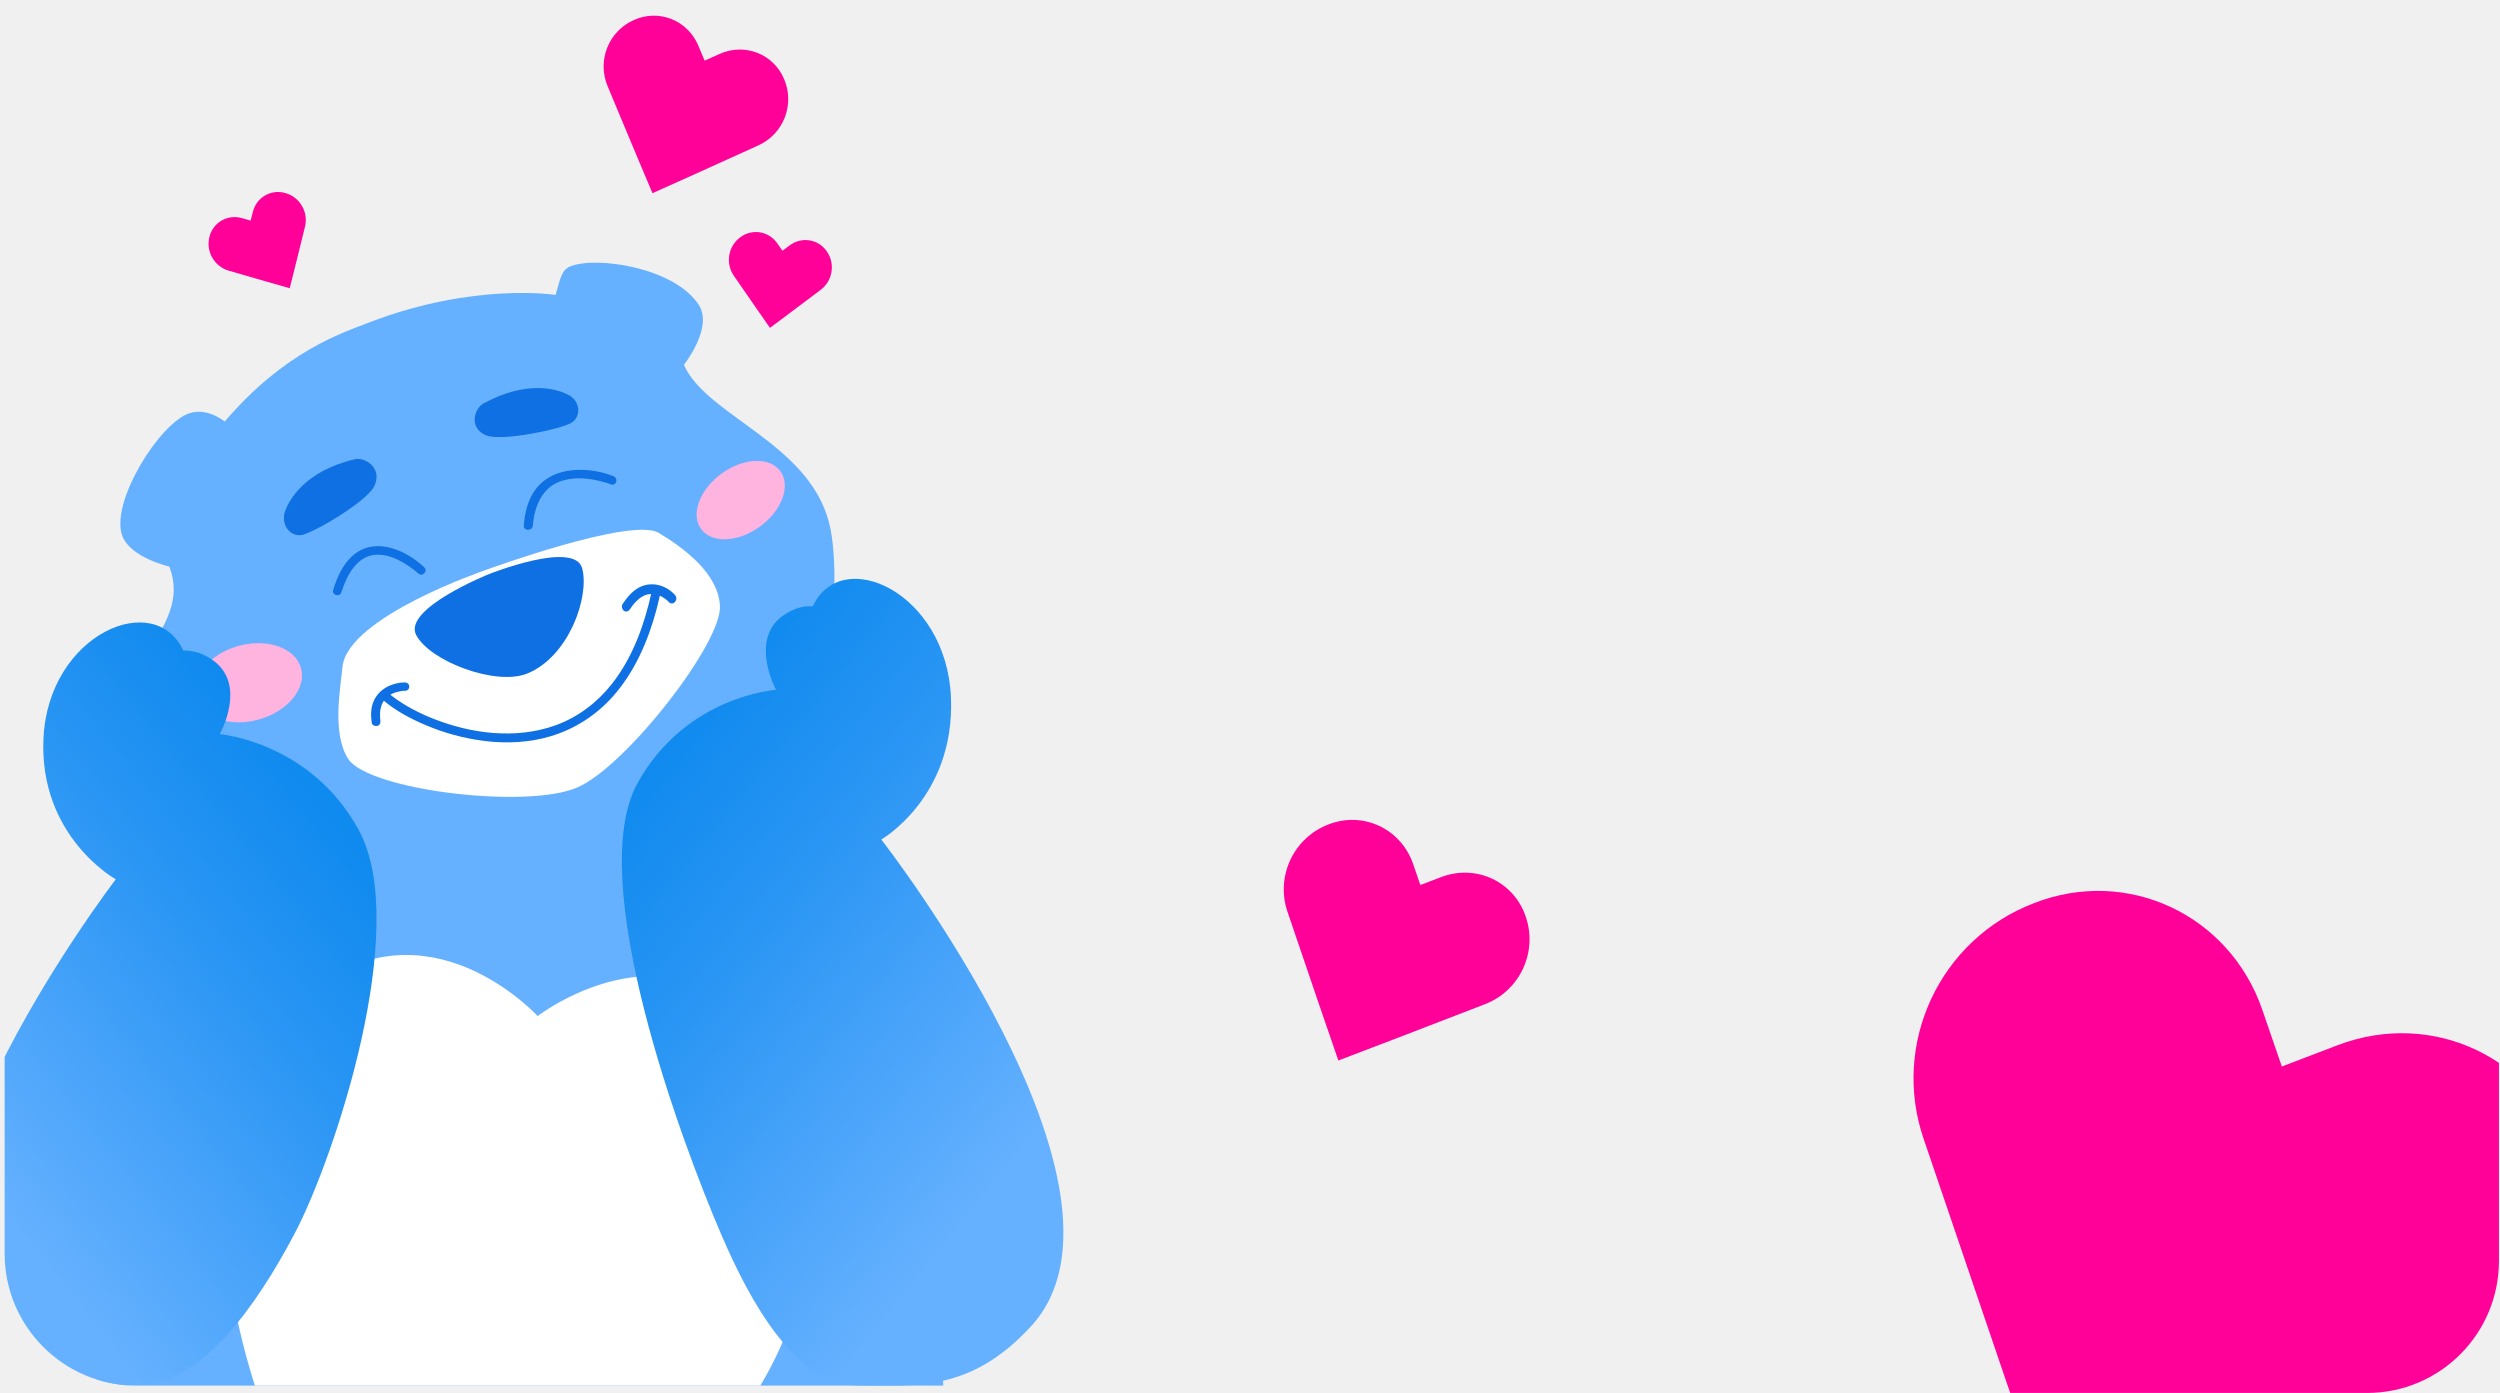
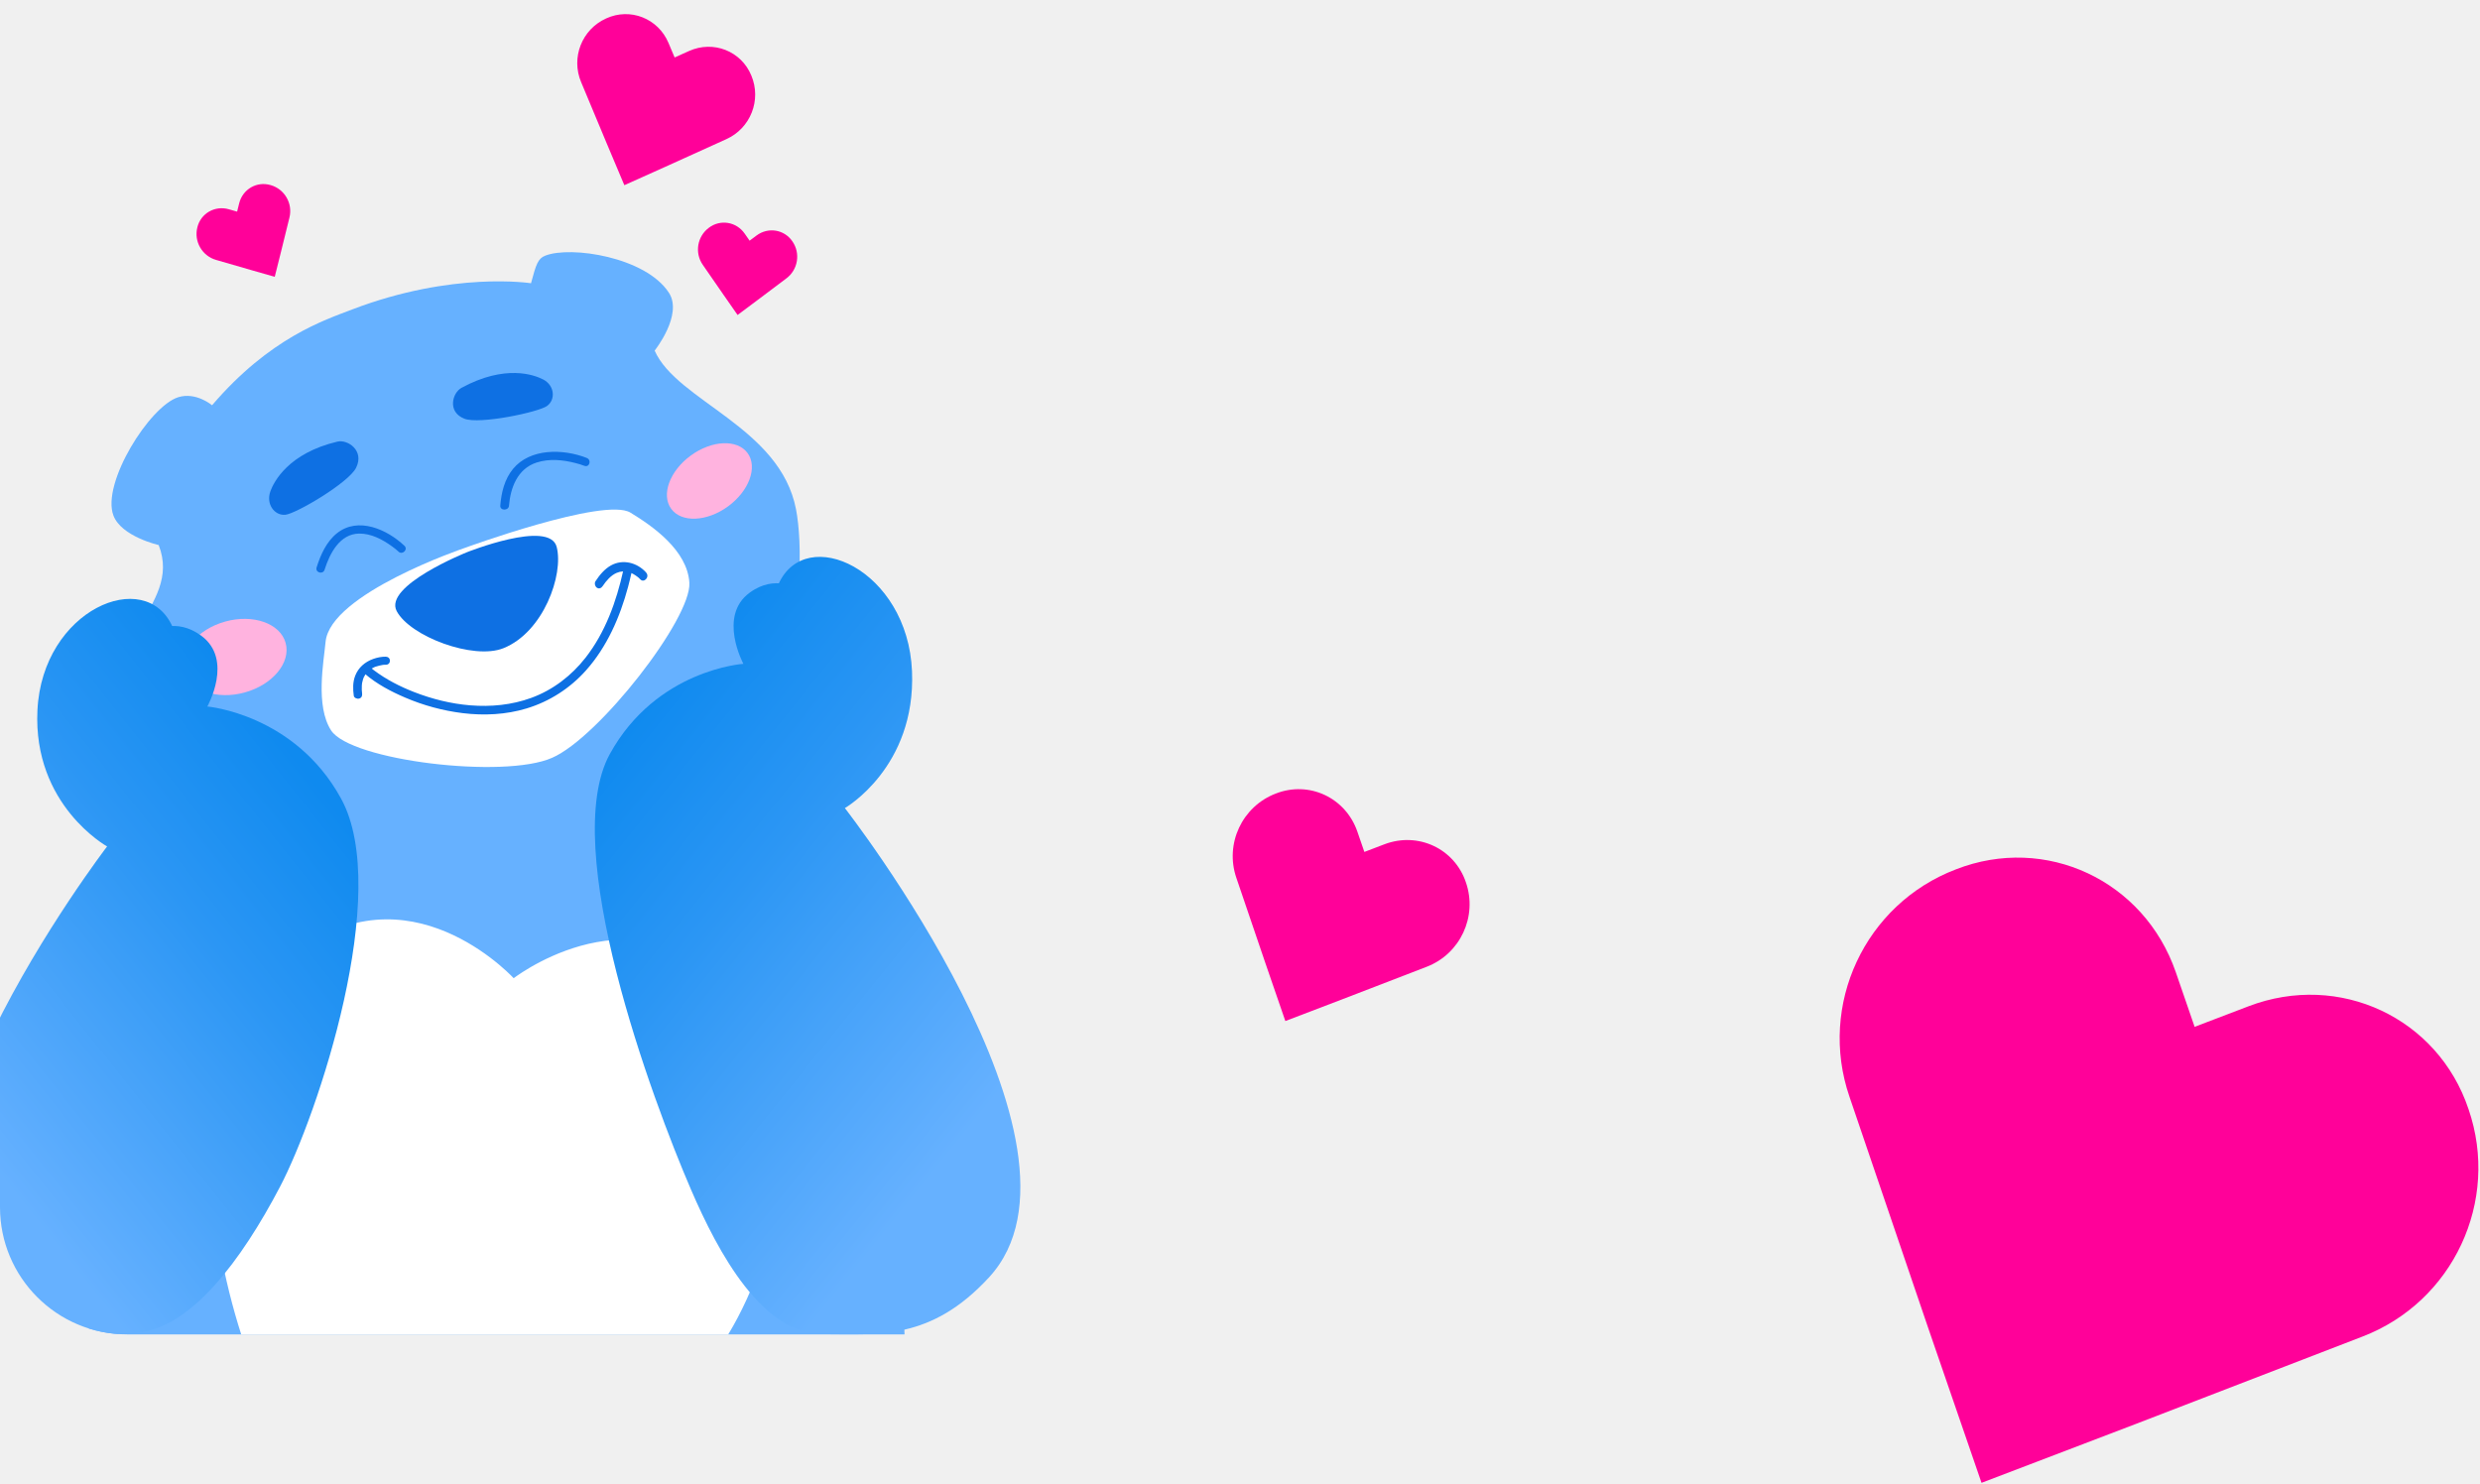
- <svg xmlns="http://www.w3.org/2000/svg" width="341" height="190" viewBox="0 0 341 190" fill="none">
-   <g clip-path="url(#clip0_94_6396)">
-     <path d="M32.664 119.588C32.091 120.325 12.697 190 12.697 190L128.692 189.834L127.832 169.206L117.821 115.645L32.669 119.592L32.664 119.588Z" fill="#66B1FF" />
-     <path d="M40.616 136.529C56.941 121.892 72.115 137.3 73.335 138.588C74.759 137.517 92.378 124.894 105.934 142.052C115.918 154.689 111.092 176.83 103.702 189.001H34.769C30.078 174.341 26.297 149.364 40.621 136.524" fill="white" />
-     <path d="M111.373 116.813C111.373 116.813 47.389 127.11 43.057 123.57C39.367 120.56 22.888 106.03 20.454 102.118C13.342 90.695 26.62 86.301 23.091 77.282C23.091 77.282 17.799 76.082 16.681 73.09C14.981 68.535 21.798 57.632 25.862 56.358C28.375 55.572 30.647 57.498 30.647 57.498C38.835 47.928 46.562 45.441 50.451 43.947C64.74 38.473 75.788 40.229 75.788 40.229C76.513 37.512 76.776 36.73 77.801 36.326C81.413 34.897 92.035 36.514 95.31 41.58C97.323 44.697 93.287 49.762 93.287 49.762C96.441 56.933 111.063 60.569 113.298 72.24C114.158 76.721 114.472 87.864 110.015 96.827C103.406 110.125 111.377 116.813 111.377 116.813H111.373Z" fill="#66B1FF" />
-     <path d="M35.293 98.141C39.249 97.039 41.831 93.901 41.06 91.132C40.289 88.363 36.457 87.011 32.501 88.113C28.545 89.214 25.963 92.352 26.734 95.122C27.505 97.891 31.337 99.243 35.293 98.141Z" fill="#FFB3DF" />
-     <path d="M103.661 71.819C106.649 69.643 107.895 66.265 106.445 64.273C104.995 62.281 101.397 62.43 98.41 64.606C95.422 66.781 94.176 70.16 95.626 72.152C97.076 74.144 100.674 73.995 103.661 71.819Z" fill="#FFB3DF" />
-     <path d="M15.791 119.938C15.791 119.938 -21.16 168.265 -1.735 182.98C6.189 188.986 11.664 189.457 20.042 188.751C27.682 188.111 34.817 178.485 40.247 168.14C45.612 157.92 56.136 126.378 48.909 113.171C42.347 101.18 29.975 100.134 29.975 100.134C29.975 100.134 33.708 93.528 29.149 90.139C25.499 87.424 22.308 89.48 22.308 89.48L25.054 88.862C21.244 80.232 6.629 86.401 5.932 100.659C5.276 114.111 15.787 119.938 15.787 119.938H15.791Z" fill="url(#paint0_linear_94_6396)" />
-     <path d="M120.209 114.511C120.209 114.511 157.608 162.453 140.625 180.915C132.329 189.929 124.892 188.968 117.142 188.972C108.525 188.972 102.341 177.575 98.433 168.515C92.924 155.736 79.674 120.027 86.951 106.842C93.553 94.876 105.848 94.095 105.848 94.095C105.848 94.095 102.189 87.34 106.739 84.018C110.384 81.357 113.534 83.506 113.534 83.506L110.811 82.822C114.658 74.192 129.125 80.743 129.712 95.157C130.268 108.759 120.209 114.511 120.209 114.511Z" fill="url(#paint1_linear_94_6396)" />
-     <path d="M89.853 72.689C86.156 70.445 66.21 77.762 66.21 77.762C66.21 77.762 47.337 84.182 46.714 90.993C46.453 93.817 45.252 100.025 47.488 103.506C50.233 107.783 71.974 110.418 78.778 107.392C85.363 104.537 98.513 87.695 98.201 82.618C97.922 78.024 93.015 74.612 89.858 72.689H89.853Z" fill="white" />
-     <path d="M38.903 69.664C39.398 68.32 41.449 64.284 48.391 62.642C49.828 62.3 52.245 63.895 51.034 66.34C49.976 68.477 42.508 72.854 41.02 72.997C39.49 73.139 38.238 71.487 38.908 69.664H38.903Z" fill="#0E70E3" />
-     <path d="M77.48 53.835C76.251 53.199 72.139 51.664 65.944 55.035C64.66 55.734 63.899 58.455 66.37 59.405C68.525 60.236 76.87 58.469 78.062 57.592C79.287 56.693 79.149 54.689 77.485 53.831L77.48 53.835Z" fill="#0E70E3" />
-     <path d="M66.647 78.329C66.647 78.329 54.878 83.048 56.776 86.633C58.673 90.217 67.637 93.585 71.884 91.882C77.545 89.612 80.429 81.491 79.42 77.55C78.411 73.609 66.642 78.329 66.642 78.329H66.647Z" fill="#0E70E3" />
-     <path d="M57.87 77.382C55.411 75.059 51.314 73.226 48.325 75.609C46.836 76.796 46.005 78.66 45.445 80.448C45.216 81.18 46.342 81.503 46.571 80.775C47.307 78.451 48.725 75.704 51.449 75.659C53.149 75.632 54.764 76.487 56.128 77.478C56.267 77.578 56.402 77.683 56.537 77.787C56.658 77.883 56.492 77.746 56.64 77.869C56.685 77.906 56.725 77.942 56.77 77.978C56.86 78.056 56.95 78.133 57.035 78.215C57.587 78.738 58.426 77.906 57.874 77.382H57.87Z" fill="#0E70E3" />
-     <path d="M83.674 64.949C80.302 63.631 75.655 63.574 73.241 66.507C72.027 67.984 71.588 69.877 71.442 71.7C71.38 72.443 72.618 72.452 72.674 71.713C72.877 69.218 73.85 66.48 76.59 65.6C78.385 65.025 80.307 65.215 82.078 65.675C82.503 65.785 82.928 65.905 83.334 66.064C84.066 66.352 84.402 65.237 83.674 64.954V64.949Z" fill="#0E70E3" />
-     <path d="M52.306 95.535C53.978 96.959 55.951 98.004 57.962 98.863C60.56 99.977 63.312 100.726 66.124 101.073C69.135 101.443 72.252 101.29 75.166 100.407C78.409 99.427 81.313 97.555 83.564 95.031C86.547 91.689 88.382 87.478 89.531 83.188C89.707 82.532 89.864 81.871 90.012 81.205C90.179 80.447 89.016 80.109 88.85 80.872C87.877 85.264 86.307 89.646 83.509 93.224C81.522 95.771 78.876 97.805 75.824 98.914C73.063 99.922 70.103 100.204 67.184 99.968C64.456 99.746 61.765 99.071 59.217 98.078C57.262 97.315 55.289 96.312 53.57 95.013C53.427 94.906 53.566 95.013 53.413 94.892C53.334 94.828 53.251 94.758 53.172 94.694C52.584 94.19 51.713 95.031 52.306 95.54V95.535Z" fill="#0E70E3" />
-     <path d="M92.084 81.169C90.785 79.733 88.76 79.248 87.111 80.163C86.207 80.663 85.503 81.507 84.913 82.406C84.722 82.698 84.863 83.153 85.117 83.321C85.417 83.521 85.739 83.383 85.93 83.091C86.439 82.325 87.106 81.568 87.897 81.226C88.487 80.97 89.064 80.96 89.595 81.113C89.727 81.149 89.859 81.195 89.986 81.251C90.049 81.277 90.118 81.308 90.181 81.338C90.059 81.277 90.222 81.359 90.245 81.374C90.445 81.486 90.635 81.609 90.817 81.747C90.89 81.803 90.962 81.865 91.035 81.921C90.962 81.849 91.162 82.023 91.035 81.921C91.058 81.941 91.081 81.962 91.099 81.982C91.144 82.028 91.189 82.069 91.235 82.12C91.78 82.723 92.629 81.788 92.084 81.185V81.169Z" fill="#0E70E3" />
-     <path d="M55.229 93.082C54.642 93.074 54.026 93.2 53.48 93.391C52.277 93.817 51.354 94.631 50.911 95.77C50.556 96.679 50.575 97.662 50.705 98.611C50.747 98.915 51.163 99.085 51.452 99.015C51.806 98.928 51.928 98.628 51.886 98.319C51.839 97.967 51.82 97.54 51.848 97.162C51.853 97.066 51.867 96.971 51.876 96.875C51.876 96.858 51.89 96.762 51.876 96.862C51.881 96.827 51.89 96.793 51.895 96.758C51.928 96.592 51.969 96.427 52.021 96.266C52.044 96.192 52.072 96.114 52.105 96.04C52.123 95.996 52.193 95.853 52.137 95.966C52.203 95.836 52.273 95.71 52.356 95.588C52.394 95.531 52.436 95.475 52.478 95.418C52.51 95.375 52.599 95.279 52.51 95.375C52.599 95.279 52.692 95.183 52.79 95.092C52.874 95.014 52.968 94.944 53.061 94.874C52.916 94.983 53.089 94.857 53.121 94.835C53.173 94.8 53.224 94.77 53.28 94.74C53.373 94.687 53.471 94.64 53.565 94.592C53.616 94.566 53.672 94.544 53.723 94.522C53.746 94.513 53.765 94.505 53.788 94.496C53.9 94.448 53.648 94.54 53.77 94.505C54.124 94.396 54.465 94.3 54.833 94.244C54.847 94.244 54.861 94.244 54.88 94.239C54.996 94.222 54.814 94.257 54.805 94.248C54.819 94.257 54.903 94.239 54.922 94.235C54.973 94.231 55.024 94.226 55.08 94.226C55.132 94.226 55.183 94.222 55.229 94.226C56.013 94.235 56.027 93.1 55.243 93.091L55.229 93.082Z" fill="#0E70E3" />
+ <svg xmlns="http://www.w3.org/2000/svg" width="351" height="210" viewBox="0 0 351 210" fill="none">
+   <g clip-path="url(#clip0_121_20518)">
+     <path d="M32.029 119.449C31.456 120.186 12.062 189.861 12.062 189.861L128.057 189.695L127.197 169.067L117.186 115.506L32.034 119.454L32.029 119.449Z" fill="#66B1FF" />
+     <path d="M39.983 136.39C56.308 121.753 71.482 137.161 72.703 138.45C74.126 137.378 91.745 124.756 105.301 141.914C115.285 154.55 110.459 176.692 103.069 188.862H34.137C29.445 174.202 25.664 149.225 39.988 136.385" fill="white" />
+     <path d="M110.74 116.675C110.74 116.675 46.756 126.971 42.424 123.432C38.734 120.421 22.255 105.891 19.821 101.979C12.709 90.556 25.987 86.162 22.458 77.144C22.458 77.144 17.166 75.944 16.048 72.951C14.348 68.396 21.165 57.493 25.23 56.219C27.742 55.434 30.014 57.359 30.014 57.359C38.203 47.789 45.929 45.303 49.818 43.809C64.108 38.334 75.155 40.09 75.155 40.09C75.88 37.373 76.143 36.592 77.168 36.187C80.78 34.758 91.403 36.376 94.677 41.441C96.691 44.558 92.654 49.623 92.654 49.623C95.809 56.794 110.43 60.43 112.666 72.101C113.525 76.583 113.839 87.725 109.382 96.689C102.773 109.987 110.745 116.675 110.745 116.675H110.74Z" fill="#66B1FF" />
+     <path d="M34.658 98.002C38.614 96.901 41.196 93.763 40.425 90.993C39.654 88.224 35.822 86.872 31.866 87.974C27.91 89.076 25.328 92.214 26.099 94.983C26.87 97.752 30.702 99.104 34.658 98.002Z" fill="#FFB3DF" />
+     <path d="M103.029 71.68C106.016 69.504 107.263 66.126 105.812 64.134C104.362 62.142 100.764 62.291 97.777 64.467C94.789 66.643 93.543 70.021 94.993 72.013C96.443 74.005 100.041 73.856 103.029 71.68Z" fill="#FFB3DF" />
+     <path d="M15.159 119.799C15.159 119.799 -21.793 168.126 -2.368 182.841C5.556 188.848 11.031 189.318 19.41 188.613C27.049 187.972 34.185 178.346 39.614 168.001C44.979 157.781 55.503 126.24 48.276 113.032C41.714 101.042 29.342 99.995 29.342 99.995C29.342 99.995 33.075 93.389 28.517 90.001C24.866 87.285 21.675 89.341 21.675 89.341L24.422 88.724C20.611 80.094 5.996 86.262 5.299 100.521C4.644 113.972 15.154 119.799 15.154 119.799H15.159Z" fill="url(#paint0_linear_121_20518)" />
+     <path d="M119.576 114.373C119.576 114.373 156.975 162.316 139.993 180.777C131.697 189.791 124.259 188.83 116.509 188.835C107.892 188.835 101.708 177.437 97.801 168.377C92.291 155.598 79.042 119.889 86.319 106.704C92.921 94.738 105.215 93.957 105.215 93.957C105.215 93.957 101.556 87.203 106.106 83.881C109.751 81.219 112.901 83.368 112.901 83.368L110.178 82.684C114.026 74.054 128.492 80.605 129.08 95.02C129.635 108.621 119.576 114.373 119.576 114.373Z" fill="url(#paint1_linear_121_20518)" />
+     <path d="M89.219 72.551C85.521 70.307 65.576 77.623 65.576 77.623C65.576 77.623 46.702 84.043 46.079 90.854C45.818 93.678 44.618 99.886 46.854 103.368C49.598 107.645 71.34 110.28 78.144 107.254C84.728 104.398 97.878 87.557 97.567 82.48C97.287 77.885 92.38 74.473 89.223 72.551H89.219Z" fill="white" />
+     <path d="M38.27 69.525C38.765 68.181 40.817 64.146 47.758 62.503C49.195 62.161 51.612 63.757 50.401 66.202C49.343 68.338 41.875 72.716 40.387 72.858C38.857 73.001 37.605 71.348 38.275 69.525H38.27Z" fill="#0E70E3" />
+     <path d="M76.847 53.697C75.619 53.06 71.506 51.525 65.311 54.896C64.027 55.596 63.266 58.317 65.737 59.266C67.892 60.098 76.238 58.33 77.43 57.454C78.654 56.554 78.516 54.551 76.852 53.692L76.847 53.697Z" fill="#0E70E3" />
+     <path d="M66.016 78.189C66.016 78.189 54.247 82.909 56.145 86.493C58.042 90.077 67.006 93.446 71.253 91.743C76.914 89.472 79.798 81.351 78.789 77.41C77.78 73.469 66.011 78.189 66.011 78.189H66.016Z" fill="#0E70E3" />
+     <path d="M57.237 77.245C54.778 74.921 50.681 73.088 47.693 75.471C46.203 76.658 45.373 78.523 44.812 80.31C44.583 81.042 45.709 81.365 45.938 80.637C46.674 78.314 48.092 75.567 50.816 75.521C52.516 75.494 54.132 76.349 55.496 77.34C55.635 77.44 55.769 77.545 55.904 77.65C56.025 77.745 55.859 77.609 56.007 77.731C56.052 77.768 56.093 77.804 56.137 77.841C56.227 77.918 56.317 77.995 56.402 78.077C56.954 78.6 57.793 77.768 57.241 77.245H57.237Z" fill="#0E70E3" />
+     <path d="M83.04 64.812C79.667 63.493 75.02 63.436 72.606 66.369C71.393 67.846 70.953 69.74 70.807 71.562C70.746 72.305 71.983 72.314 72.04 71.575C72.243 69.08 73.216 66.342 75.955 65.462C77.75 64.887 79.672 65.077 81.443 65.537C81.868 65.648 82.293 65.767 82.7 65.927C83.432 66.214 83.767 65.099 83.04 64.816V64.812Z" fill="#0E70E3" />
+     <path d="M51.671 95.396C53.343 96.82 55.316 97.865 57.327 98.725C59.925 99.839 62.677 100.588 65.489 100.934C68.5 101.304 71.618 101.152 74.531 100.269C77.774 99.289 80.678 97.416 82.93 94.892C85.913 91.55 87.747 87.339 88.896 83.049C89.072 82.393 89.229 81.732 89.378 81.066C89.544 80.308 88.382 79.971 88.215 80.734C87.242 85.125 85.672 89.507 82.874 93.085C80.887 95.632 78.242 97.666 75.189 98.775C72.428 99.783 69.468 100.065 66.55 99.829C63.821 99.608 61.13 98.933 58.582 97.939C56.627 97.176 54.654 96.173 52.935 94.874C52.792 94.768 52.931 94.874 52.778 94.754C52.699 94.689 52.616 94.62 52.537 94.555C51.949 94.051 51.078 94.892 51.671 95.401V95.396Z" fill="#0E70E3" />
+     <path d="M91.451 81.031C90.153 79.595 88.127 79.109 86.478 80.024C85.574 80.525 84.87 81.368 84.28 82.268C84.089 82.559 84.23 83.014 84.484 83.183C84.784 83.382 85.106 83.244 85.297 82.953C85.806 82.186 86.474 81.43 87.264 81.087C87.854 80.832 88.431 80.821 88.963 80.975C89.094 81.01 89.226 81.056 89.353 81.113C89.417 81.138 89.485 81.169 89.548 81.199C89.426 81.138 89.589 81.22 89.612 81.235C89.812 81.348 90.003 81.47 90.184 81.608C90.257 81.665 90.33 81.726 90.402 81.782C90.33 81.711 90.529 81.884 90.402 81.782C90.425 81.803 90.448 81.823 90.466 81.844C90.511 81.889 90.557 81.93 90.602 81.981C91.147 82.585 91.996 81.649 91.451 81.046V81.031Z" fill="#0E70E3" />
+     <path d="M54.595 92.944C54.007 92.935 53.391 93.061 52.846 93.253C51.642 93.679 50.719 94.492 50.276 95.632C49.921 96.541 49.94 97.524 50.071 98.472C50.113 98.776 50.528 98.946 50.817 98.876C51.171 98.789 51.293 98.489 51.251 98.18C51.204 97.828 51.185 97.402 51.213 97.023C51.218 96.928 51.232 96.832 51.241 96.736C51.241 96.719 51.255 96.623 51.241 96.723C51.246 96.689 51.255 96.654 51.26 96.619C51.293 96.454 51.335 96.288 51.386 96.127C51.409 96.054 51.437 95.975 51.47 95.901C51.488 95.858 51.559 95.714 51.503 95.827C51.568 95.697 51.638 95.571 51.722 95.449C51.759 95.392 51.801 95.336 51.843 95.279C51.876 95.236 51.964 95.14 51.876 95.236C51.964 95.14 52.057 95.045 52.156 94.953C52.239 94.875 52.333 94.805 52.426 94.736C52.281 94.844 52.454 94.718 52.487 94.697C52.538 94.662 52.589 94.631 52.645 94.601C52.738 94.549 52.837 94.501 52.93 94.453C52.981 94.427 53.037 94.405 53.088 94.383C53.111 94.375 53.13 94.366 53.154 94.357C53.266 94.309 53.014 94.401 53.135 94.366C53.489 94.257 53.83 94.162 54.198 94.105C54.212 94.105 54.226 94.105 54.245 94.101C54.361 94.083 54.179 94.118 54.17 94.109C54.184 94.118 54.268 94.101 54.287 94.096C54.338 94.092 54.389 94.088 54.446 94.088C54.497 94.088 54.548 94.083 54.595 94.088C55.378 94.096 55.392 92.961 54.608 92.953L54.595 92.944Z" fill="#0E70E3" />
  </g>
-   <path d="M103.419 19.84L94.829 23.731L88.997 26.349L86.514 20.46L82.88 11.761C81.415 8.286 82.99 4.288 86.431 2.744C89.83 1.183 93.78 2.736 95.245 6.211L96.114 8.272L98.155 7.356C101.596 5.811 105.546 7.365 106.969 10.823C108.434 14.297 106.86 18.295 103.419 19.84Z" fill="#FF0199" />
-   <path d="M111.932 39.539L107.82 42.631L105.025 44.719L103.031 41.857L100.105 37.625C98.929 35.936 99.305 33.61 100.954 32.379C102.579 31.143 104.854 31.512 106.03 33.2L106.728 34.202L107.706 33.471C109.355 32.24 111.629 32.608 112.782 34.293C113.958 35.981 113.581 38.307 111.932 39.539Z" fill="#FF0199" />
-   <path d="M41.597 30.938L40.365 35.932L39.518 39.315L36.164 38.357L31.22 36.926C29.241 36.361 28.063 34.321 28.562 32.325C29.041 30.341 31.037 29.189 33.016 29.754L34.19 30.09L34.486 28.906C34.986 26.91 36.981 25.758 38.939 26.336C40.918 26.901 42.097 28.941 41.597 30.938Z" fill="#FF0199" />
-   <path d="M202.534 136.978L190.631 141.567L182.551 144.651L179.735 136.471L175.622 124.391C173.96 119.565 176.434 114.271 181.201 112.452C185.914 110.607 191.089 113.027 192.751 117.853L193.737 120.716L196.564 119.637C201.332 117.817 206.507 120.238 208.114 125.038C209.776 129.865 207.302 135.158 202.534 136.978Z" fill="#FF0199" />
-   <g clip-path="url(#clip1_94_6396)">
-     <path d="M334.966 189.32L302.869 201.695L281.083 210.01L273.489 187.954L262.398 155.381C257.917 142.368 264.588 128.094 277.442 123.188C290.149 118.213 304.105 124.739 308.585 137.753L311.243 145.472L318.867 142.562C331.722 137.656 345.678 144.183 350.01 157.127C354.491 170.141 347.82 184.414 334.966 189.32Z" fill="#FF0199" />
-   </g>
+   <path d="M102.786 19.702L94.196 23.593L88.364 26.211L85.881 20.322L82.248 11.623C80.783 8.149 82.357 4.151 85.798 2.606C89.197 1.045 93.147 2.599 94.612 6.073L95.481 8.134L97.522 7.218C100.963 5.673 104.913 7.227 106.336 10.685C107.801 14.16 106.227 18.157 102.786 19.702Z" fill="#FF0199" />
+   <path d="M111.297 39.401L107.185 42.494L104.39 44.581L102.397 41.719L99.47 37.487C98.294 35.798 98.671 33.473 100.32 32.241C101.945 31.006 104.219 31.374 105.395 33.062L106.093 34.064L107.071 33.334C108.72 32.102 110.995 32.47 112.147 34.155C113.323 35.844 112.946 38.169 111.297 39.401Z" fill="#FF0199" />
+   <path d="M40.964 30.801L39.732 35.796L38.885 39.179L35.531 38.22L30.587 36.79C28.608 36.224 27.43 34.184 27.93 32.188C28.408 30.204 30.404 29.052 32.383 29.618L33.557 29.953L33.853 28.769C34.353 26.773 36.348 25.621 38.306 26.199C40.285 26.764 41.464 28.805 40.964 30.801Z" fill="#FF0199" />
+   <path d="M201.9 136.841L189.996 141.43L181.917 144.514L179.1 136.334L174.987 124.254C173.325 119.428 175.799 114.135 180.567 112.315C185.279 110.47 190.455 112.89 192.116 117.717L193.102 120.579L195.929 119.5C200.697 117.681 205.872 120.101 207.479 124.902C209.141 129.728 206.667 135.021 201.9 136.841Z" fill="#FF0199" />
+   <path d="M334.333 189.184L302.236 201.558L280.45 209.874L272.856 187.818L261.765 155.244C257.285 142.231 263.955 127.957 276.81 123.051C289.516 118.076 303.472 124.603 307.952 137.616L310.61 145.335L318.235 142.425C331.089 137.519 345.045 144.046 349.377 156.99C353.858 170.004 347.188 184.277 334.333 189.184Z" fill="#FF0199" />
  <defs>
-     <linearGradient id="paint0_linear_94_6396" x1="46.652" y1="112.552" x2="-19.029" y2="164.85" gradientUnits="userSpaceOnUse">
+     <linearGradient id="paint0_linear_121_20518" x1="46.02" y1="112.414" x2="-19.661" y2="164.711" gradientUnits="userSpaceOnUse">
      <stop stop-color="#0F8AEF" />
      <stop offset="0.3" stop-color="#2B96F4" />
      <stop offset="0.83" stop-color="#66B1FF" />
    </linearGradient>
-     <linearGradient id="paint1_linear_94_6396" x1="85.144" y1="108.117" x2="154.22" y2="163.741" gradientUnits="userSpaceOnUse">
+     <linearGradient id="paint1_linear_121_20518" x1="84.511" y1="107.979" x2="153.587" y2="163.604" gradientUnits="userSpaceOnUse">
      <stop stop-color="#0F8AEF" />
      <stop offset="0.3" stop-color="#2B96F4" />
      <stop offset="0.83" stop-color="#66B1FF" />
    </linearGradient>
-     <clipPath id="clip0_94_6396">
-       <path d="M0.633 35.828H153.061V189H18.633C8.692 189 0.633 180.941 0.633 171V35.828Z" fill="white" />
-     </clipPath>
-     <clipPath id="clip1_94_6396">
-       <path d="M243.855 110H340.855V172C340.855 181.941 332.797 190 322.855 190H243.855V110Z" fill="white" />
+     <clipPath id="clip0_121_20518">
+       <path d="M0 35.69H152.429V188.862H18C8.059 188.862 0 180.803 0 170.862V35.69Z" fill="white" />
    </clipPath>
  </defs>
</svg>
